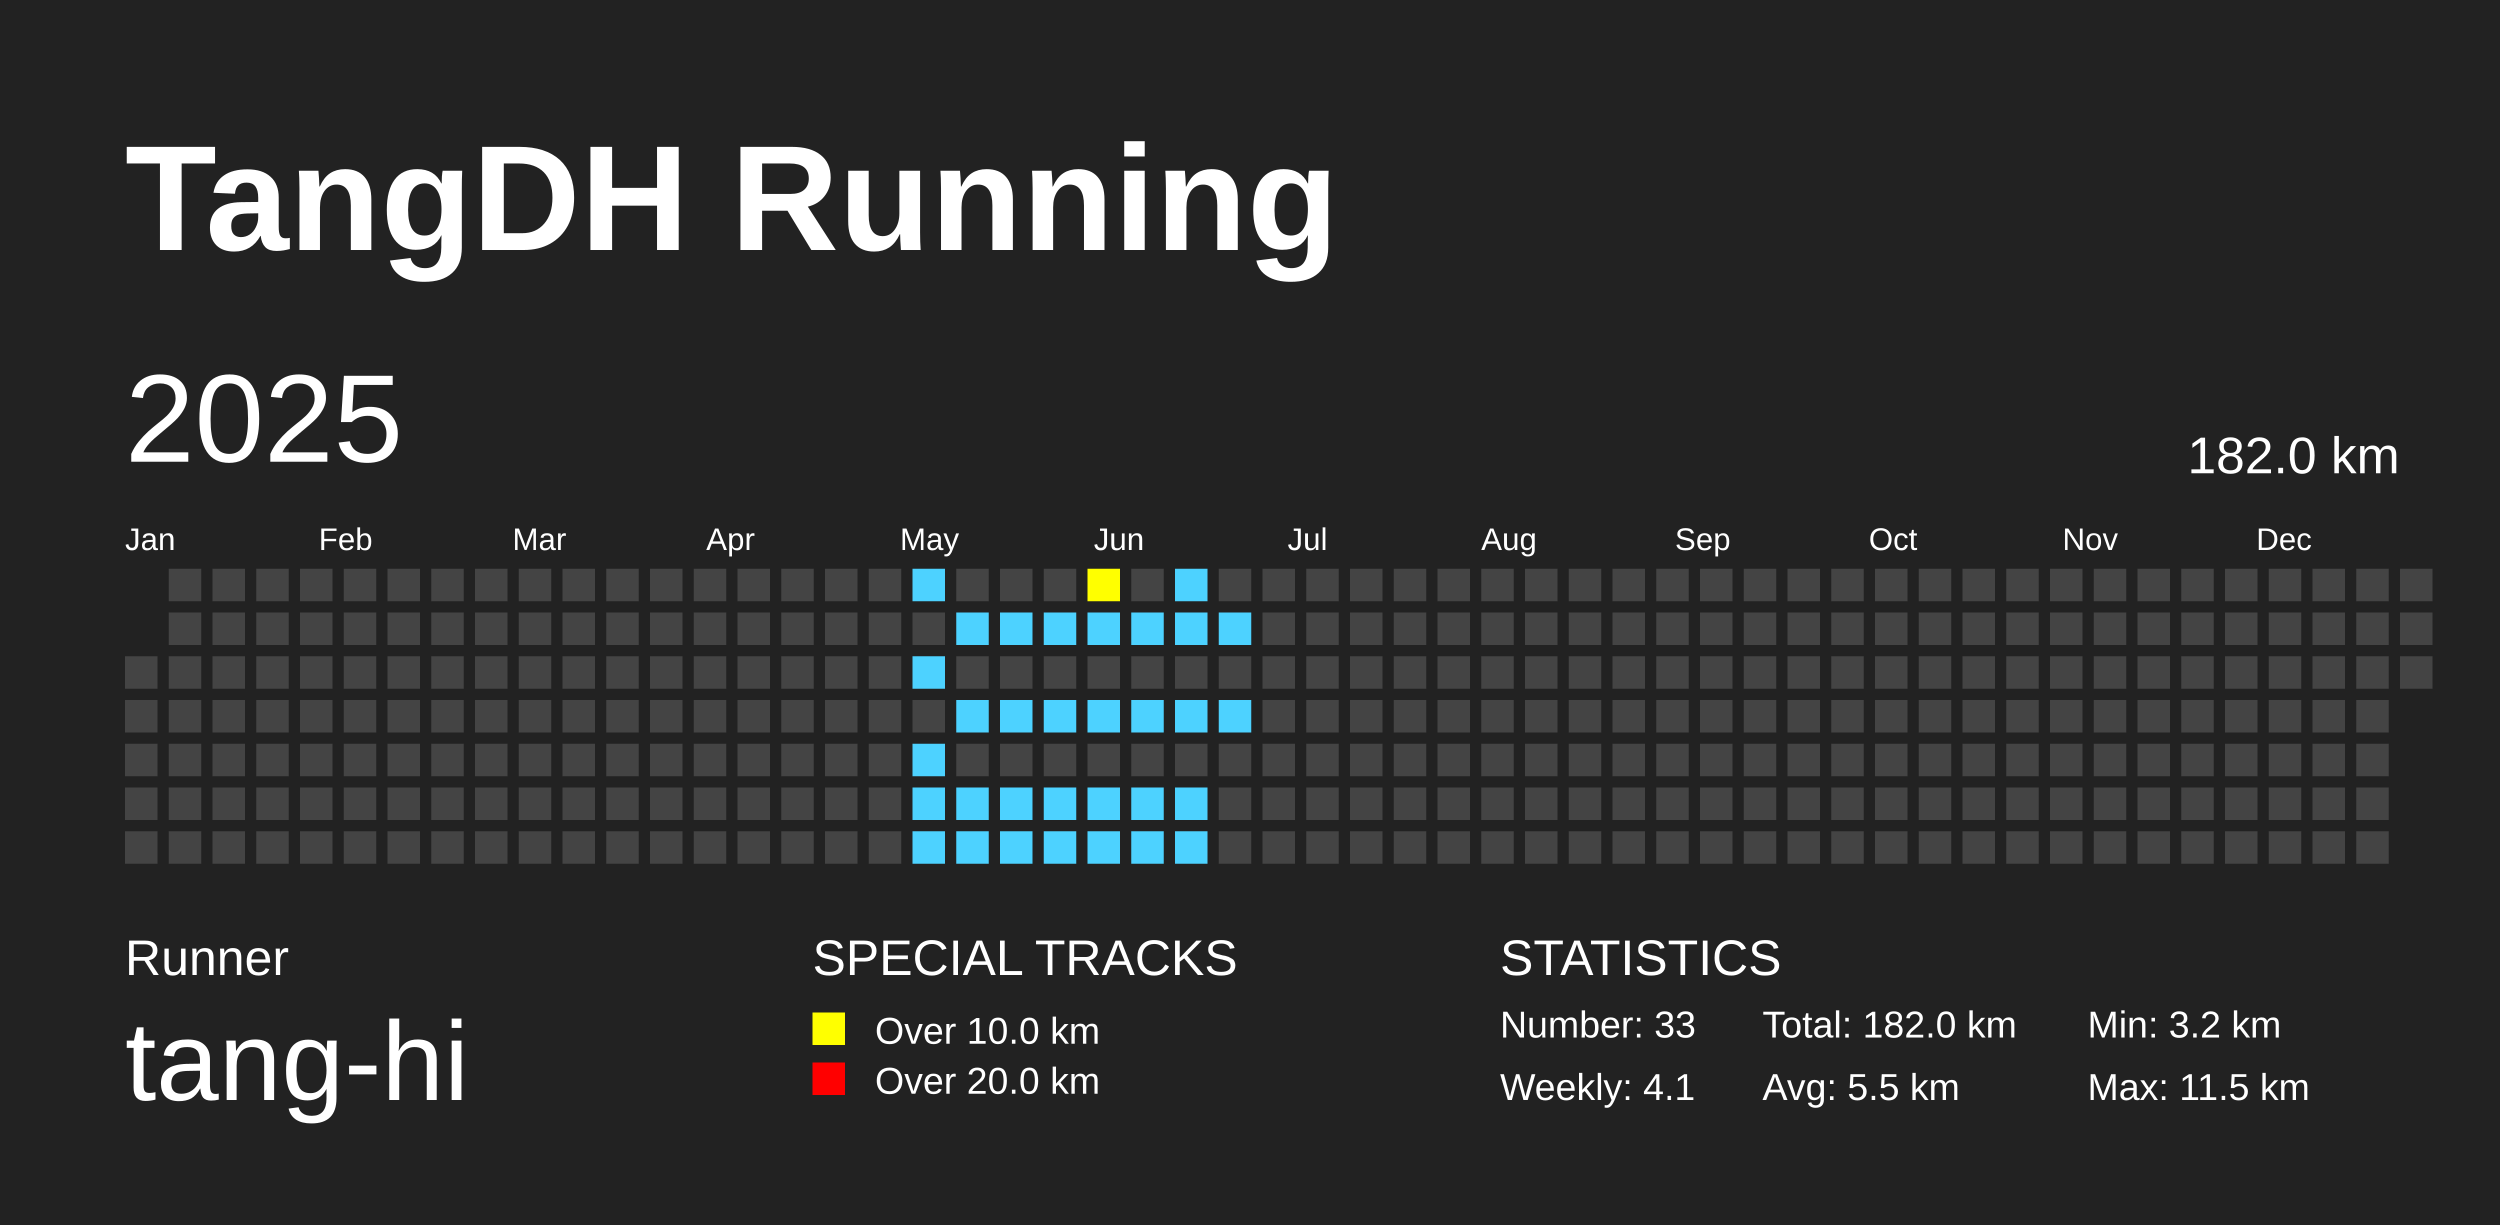
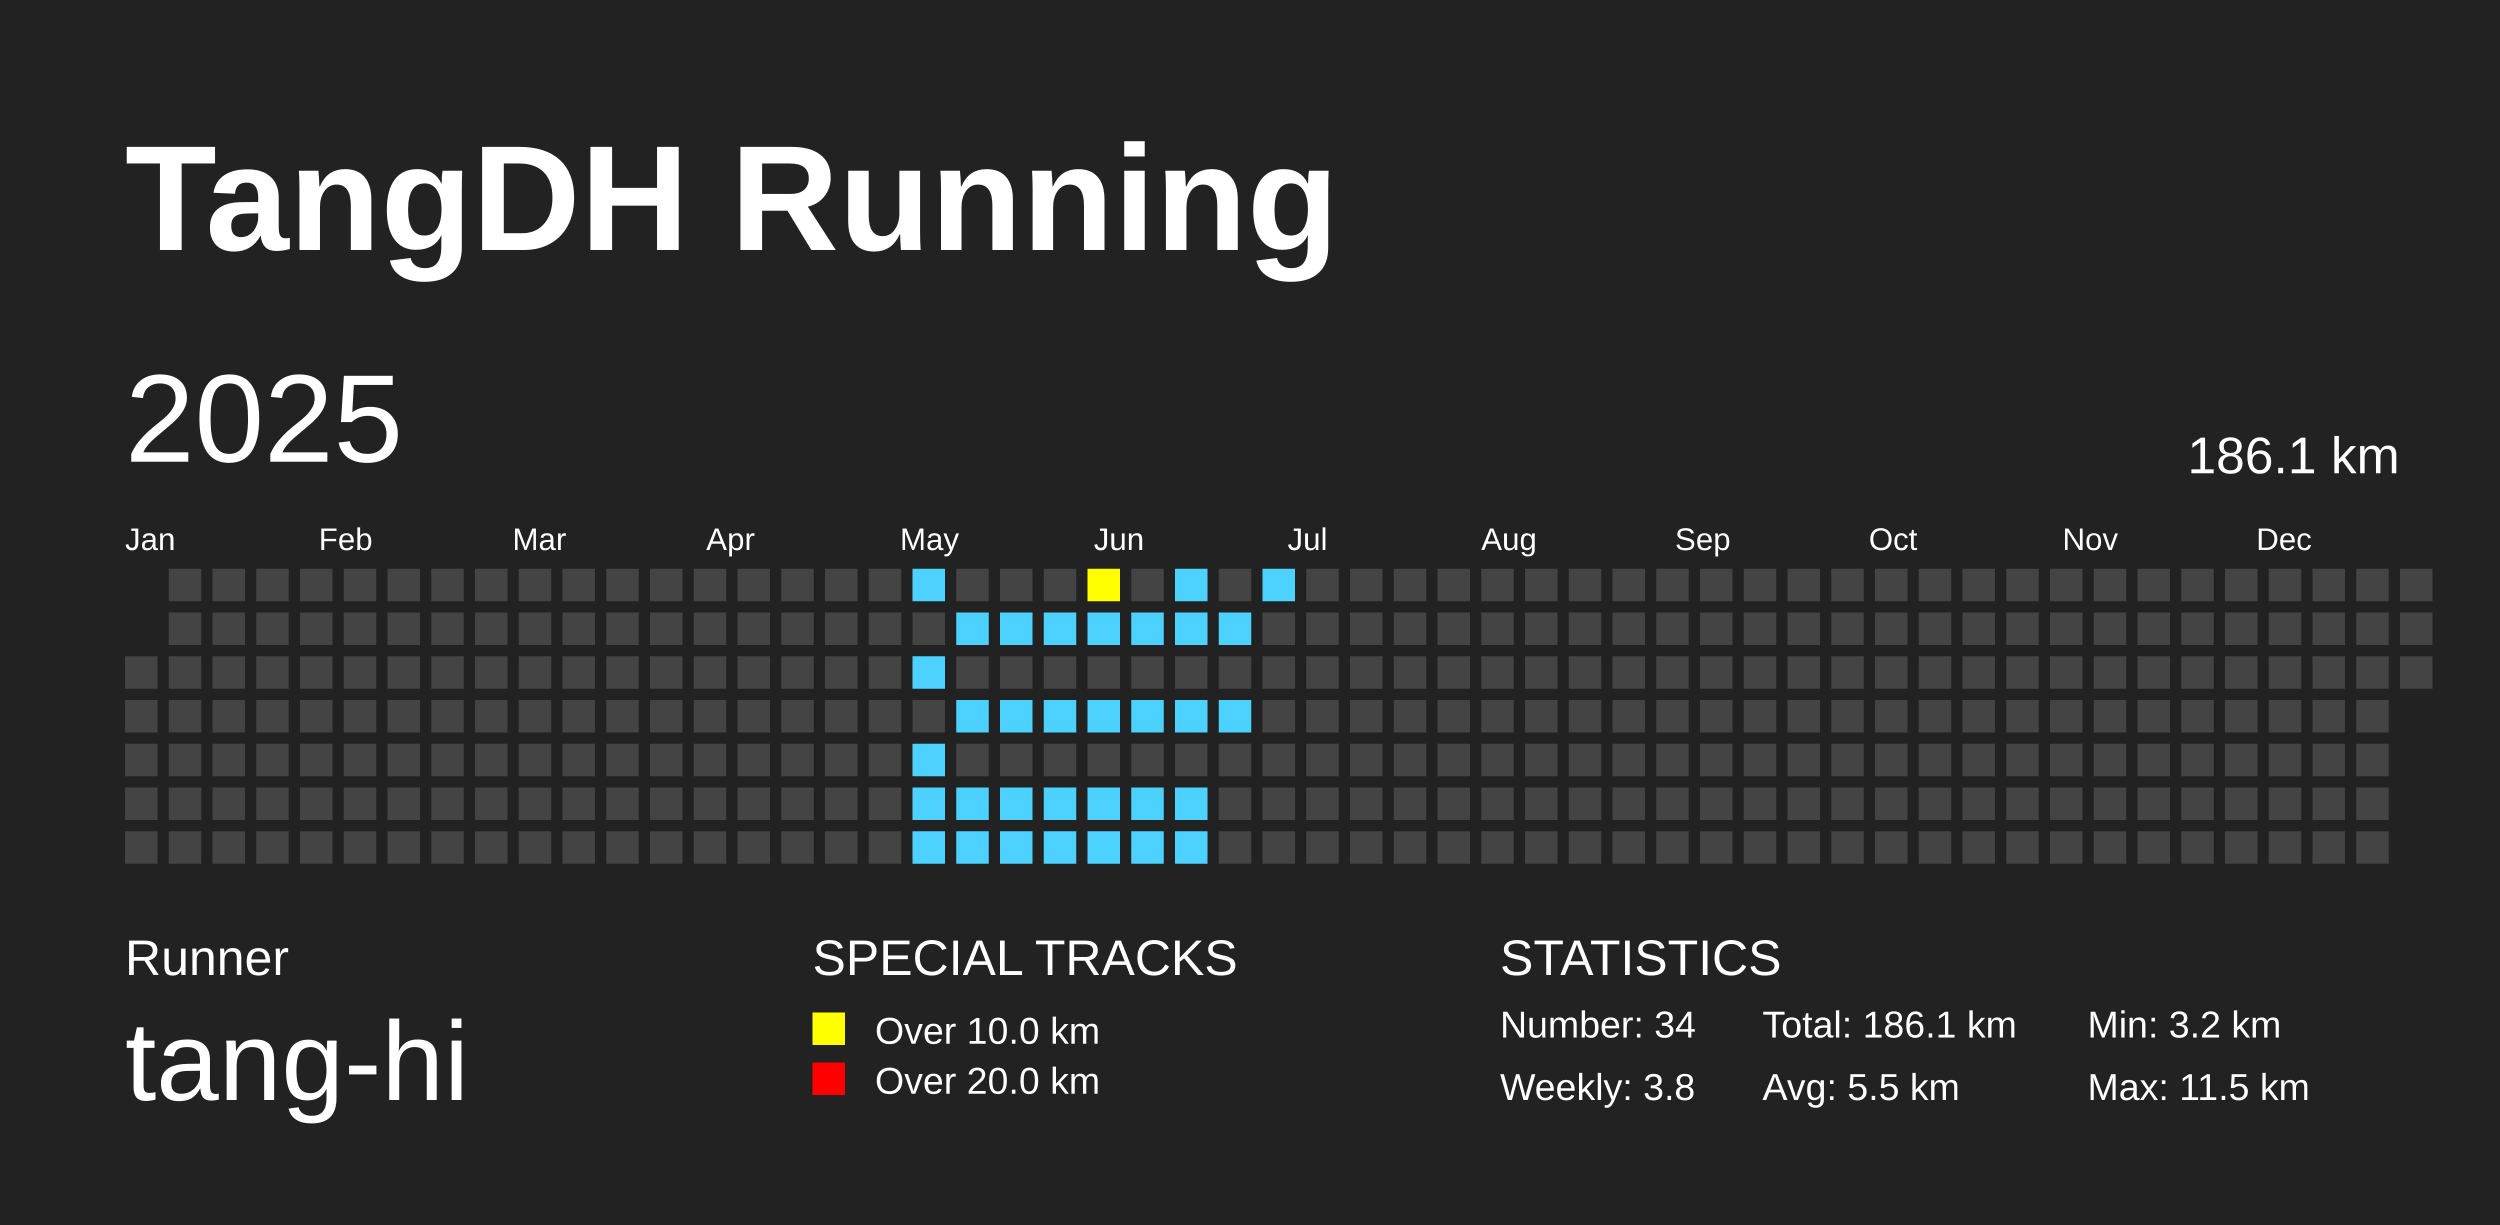
<svg xmlns="http://www.w3.org/2000/svg" baseProfile="full" height="98mm" version="1.1" viewBox="0,0,200,98" width="200mm">
  <defs />
  <rect fill="#222222" height="98" width="200" x="0" y="0" />
  <text fill="#FFFFFF" style="font-size:12px; font-family:Arial; font-weight:bold;" x="10" y="20">TangDH Running</text>
  <text fill="#FFFFFF" style="font-size:4px; font-family:Arial" x="10" y="78">Runner</text>
  <text fill="#FFFFFF" style="font-size:9px; font-family:Arial" x="10" y="88">tang-hi</text>
  <text fill="#FFFFFF" style="font-size:4px; font-family:Arial" x="65" y="78">SPECIAL TRACKS</text>
  <rect fill="yellow" height="2.6" width="2.6" x="65" y="81" />
  <text fill="#FFFFFF" style="font-size:3px; font-family:Arial" x="70" y="83.5">Over 10.0 km</text>
  <rect fill="red" height="2.6" width="2.6" x="65" y="85" />
  <text fill="#FFFFFF" style="font-size:3px; font-family:Arial" x="70" y="87.5">Over 20.0 km</text>
  <text fill="#FFFFFF" style="font-size:4px; font-family:Arial" x="120" y="78">STATISTICS</text>
-   <text fill="#FFFFFF" style="font-size:3px; font-family:Arial" x="120" y="83">Number: 33</text>
-   <text fill="#FFFFFF" style="font-size:3px; font-family:Arial" x="120" y="88">Weekly: 4.1</text>
-   <text fill="#FFFFFF" style="font-size:3px; font-family:Arial" x="141" y="83">Total: 182.0 km</text>
+   <text fill="#FFFFFF" style="font-size:3px; font-family:Arial" x="120" y="83">Number: 34</text>
+   <text fill="#FFFFFF" style="font-size:3px; font-family:Arial" x="120" y="88">Weekly: 3.8</text>
+   <text fill="#FFFFFF" style="font-size:3px; font-family:Arial" x="141" y="83">Total: 186.1 km</text>
  <text fill="#FFFFFF" style="font-size:3px; font-family:Arial" x="141" y="88">Avg: 5.5 km</text>
  <text fill="#FFFFFF" style="font-size:3px; font-family:Arial" x="167" y="83">Min: 3.2 km</text>
  <text fill="#FFFFFF" style="font-size:3px; font-family:Arial" x="167" y="88">Max: 11.5 km</text>
  <text dominant-baseline="hanging" fill="#FFFFFF" style="font-size:10.0px; font-family:Arial;" x="10" y="30">2025</text>
-   <text dominant-baseline="hanging" fill="#FFFFFF" style="font-size:4.125px; font-family:Arial;" x="175" y="35">182.0 km</text>
+   <text dominant-baseline="hanging" fill="#FFFFFF" style="font-size:4.125px; font-family:Arial;" x="175" y="35">186.1 km</text>
  <text fill="#FFFFFF" style="font-size:2.5px; font-family:Arial" x="10.0" y="44">Jan</text>
  <text fill="#FFFFFF" style="font-size:2.5px; font-family:Arial" x="25.5" y="44">Feb</text>
  <text fill="#FFFFFF" style="font-size:2.5px; font-family:Arial" x="41.0" y="44">Mar</text>
  <text fill="#FFFFFF" style="font-size:2.5px; font-family:Arial" x="56.5" y="44">Apr</text>
  <text fill="#FFFFFF" style="font-size:2.5px; font-family:Arial" x="72.0" y="44">May</text>
  <text fill="#FFFFFF" style="font-size:2.5px; font-family:Arial" x="87.5" y="44">Jun</text>
  <text fill="#FFFFFF" style="font-size:2.5px; font-family:Arial" x="103.0" y="44">Jul</text>
  <text fill="#FFFFFF" style="font-size:2.5px; font-family:Arial" x="118.5" y="44">Aug</text>
  <text fill="#FFFFFF" style="font-size:2.5px; font-family:Arial" x="134.0" y="44">Sep</text>
  <text fill="#FFFFFF" style="font-size:2.5px; font-family:Arial" x="149.5" y="44">Oct</text>
  <text fill="#FFFFFF" style="font-size:2.5px; font-family:Arial" x="165.0" y="44">Nov</text>
  <text fill="#FFFFFF" style="font-size:2.5px; font-family:Arial" x="180.5" y="44">Dec</text>
  <rect fill="#444444" height="2.6" width="2.6" x="10.0" y="52.5" />
  <rect fill="#444444" height="2.6" width="2.6" x="10.0" y="56.0" />
  <rect fill="#444444" height="2.6" width="2.6" x="10.0" y="59.5" />
  <rect fill="#444444" height="2.6" width="2.6" x="10.0" y="63.0" />
  <rect fill="#444444" height="2.6" width="2.6" x="10.0" y="66.5" />
  <rect fill="#444444" height="2.6" width="2.6" x="13.5" y="45.5" />
  <rect fill="#444444" height="2.6" width="2.6" x="13.5" y="49.0" />
  <rect fill="#444444" height="2.6" width="2.6" x="13.5" y="52.5" />
  <rect fill="#444444" height="2.6" width="2.6" x="13.5" y="56.0" />
  <rect fill="#444444" height="2.6" width="2.6" x="13.5" y="59.5" />
  <rect fill="#444444" height="2.6" width="2.6" x="13.5" y="63.0" />
  <rect fill="#444444" height="2.6" width="2.6" x="13.5" y="66.5" />
  <rect fill="#444444" height="2.6" width="2.6" x="17.0" y="45.5" />
  <rect fill="#444444" height="2.6" width="2.6" x="17.0" y="49.0" />
  <rect fill="#444444" height="2.6" width="2.6" x="17.0" y="52.5" />
  <rect fill="#444444" height="2.6" width="2.6" x="17.0" y="56.0" />
  <rect fill="#444444" height="2.6" width="2.6" x="17.0" y="59.5" />
  <rect fill="#444444" height="2.6" width="2.6" x="17.0" y="63.0" />
  <rect fill="#444444" height="2.6" width="2.6" x="17.0" y="66.5" />
  <rect fill="#444444" height="2.6" width="2.6" x="20.5" y="45.5" />
  <rect fill="#444444" height="2.6" width="2.6" x="20.5" y="49.0" />
  <rect fill="#444444" height="2.6" width="2.6" x="20.5" y="52.5" />
  <rect fill="#444444" height="2.6" width="2.6" x="20.5" y="56.0" />
  <rect fill="#444444" height="2.6" width="2.6" x="20.5" y="59.5" />
  <rect fill="#444444" height="2.6" width="2.6" x="20.5" y="63.0" />
  <rect fill="#444444" height="2.6" width="2.6" x="20.5" y="66.5" />
  <rect fill="#444444" height="2.6" width="2.6" x="24.0" y="45.5" />
  <rect fill="#444444" height="2.6" width="2.6" x="24.0" y="49.0" />
  <rect fill="#444444" height="2.6" width="2.6" x="24.0" y="52.5" />
  <rect fill="#444444" height="2.6" width="2.6" x="24.0" y="56.0" />
  <rect fill="#444444" height="2.6" width="2.6" x="24.0" y="59.5" />
  <rect fill="#444444" height="2.6" width="2.6" x="24.0" y="63.0" />
  <rect fill="#444444" height="2.6" width="2.6" x="24.0" y="66.5" />
  <rect fill="#444444" height="2.6" width="2.6" x="27.5" y="45.5" />
  <rect fill="#444444" height="2.6" width="2.6" x="27.5" y="49.0" />
  <rect fill="#444444" height="2.6" width="2.6" x="27.5" y="52.5" />
  <rect fill="#444444" height="2.6" width="2.6" x="27.5" y="56.0" />
  <rect fill="#444444" height="2.6" width="2.6" x="27.5" y="59.5" />
  <rect fill="#444444" height="2.6" width="2.6" x="27.5" y="63.0" />
  <rect fill="#444444" height="2.6" width="2.6" x="27.5" y="66.5" />
  <rect fill="#444444" height="2.6" width="2.6" x="31.0" y="45.5" />
  <rect fill="#444444" height="2.6" width="2.6" x="31.0" y="49.0" />
  <rect fill="#444444" height="2.6" width="2.6" x="31.0" y="52.5" />
  <rect fill="#444444" height="2.6" width="2.6" x="31.0" y="56.0" />
  <rect fill="#444444" height="2.6" width="2.6" x="31.0" y="59.5" />
  <rect fill="#444444" height="2.6" width="2.6" x="31.0" y="63.0" />
  <rect fill="#444444" height="2.6" width="2.6" x="31.0" y="66.5" />
  <rect fill="#444444" height="2.6" width="2.6" x="34.5" y="45.5" />
  <rect fill="#444444" height="2.6" width="2.6" x="34.5" y="49.0" />
  <rect fill="#444444" height="2.6" width="2.6" x="34.5" y="52.5" />
  <rect fill="#444444" height="2.6" width="2.6" x="34.5" y="56.0" />
  <rect fill="#444444" height="2.6" width="2.6" x="34.5" y="59.5" />
  <rect fill="#444444" height="2.6" width="2.6" x="34.5" y="63.0" />
  <rect fill="#444444" height="2.6" width="2.6" x="34.5" y="66.5" />
  <rect fill="#444444" height="2.6" width="2.6" x="38.0" y="45.5" />
  <rect fill="#444444" height="2.6" width="2.6" x="38.0" y="49.0" />
  <rect fill="#444444" height="2.6" width="2.6" x="38.0" y="52.5" />
  <rect fill="#444444" height="2.6" width="2.6" x="38.0" y="56.0" />
  <rect fill="#444444" height="2.6" width="2.6" x="38.0" y="59.5" />
  <rect fill="#444444" height="2.6" width="2.6" x="38.0" y="63.0" />
  <rect fill="#444444" height="2.6" width="2.6" x="38.0" y="66.5" />
  <rect fill="#444444" height="2.6" width="2.6" x="41.5" y="45.5" />
  <rect fill="#444444" height="2.6" width="2.6" x="41.5" y="49.0" />
  <rect fill="#444444" height="2.6" width="2.6" x="41.5" y="52.5" />
  <rect fill="#444444" height="2.6" width="2.6" x="41.5" y="56.0" />
  <rect fill="#444444" height="2.6" width="2.6" x="41.5" y="59.5" />
  <rect fill="#444444" height="2.6" width="2.6" x="41.5" y="63.0" />
  <rect fill="#444444" height="2.6" width="2.6" x="41.5" y="66.5" />
  <rect fill="#444444" height="2.6" width="2.6" x="45.0" y="45.5" />
  <rect fill="#444444" height="2.6" width="2.6" x="45.0" y="49.0" />
  <rect fill="#444444" height="2.6" width="2.6" x="45.0" y="52.5" />
  <rect fill="#444444" height="2.6" width="2.6" x="45.0" y="56.0" />
  <rect fill="#444444" height="2.6" width="2.6" x="45.0" y="59.5" />
  <rect fill="#444444" height="2.6" width="2.6" x="45.0" y="63.0" />
  <rect fill="#444444" height="2.6" width="2.6" x="45.0" y="66.5" />
  <rect fill="#444444" height="2.6" width="2.6" x="48.5" y="45.5" />
  <rect fill="#444444" height="2.6" width="2.6" x="48.5" y="49.0" />
  <rect fill="#444444" height="2.6" width="2.6" x="48.5" y="52.5" />
  <rect fill="#444444" height="2.6" width="2.6" x="48.5" y="56.0" />
  <rect fill="#444444" height="2.6" width="2.6" x="48.5" y="59.5" />
  <rect fill="#444444" height="2.6" width="2.6" x="48.5" y="63.0" />
  <rect fill="#444444" height="2.6" width="2.6" x="48.5" y="66.5" />
  <rect fill="#444444" height="2.6" width="2.6" x="52.0" y="45.5" />
  <rect fill="#444444" height="2.6" width="2.6" x="52.0" y="49.0" />
  <rect fill="#444444" height="2.6" width="2.6" x="52.0" y="52.5" />
  <rect fill="#444444" height="2.6" width="2.6" x="52.0" y="56.0" />
  <rect fill="#444444" height="2.6" width="2.6" x="52.0" y="59.5" />
  <rect fill="#444444" height="2.6" width="2.6" x="52.0" y="63.0" />
  <rect fill="#444444" height="2.6" width="2.6" x="52.0" y="66.5" />
  <rect fill="#444444" height="2.6" width="2.6" x="55.5" y="45.5" />
  <rect fill="#444444" height="2.6" width="2.6" x="55.5" y="49.0" />
  <rect fill="#444444" height="2.6" width="2.6" x="55.5" y="52.5" />
  <rect fill="#444444" height="2.6" width="2.6" x="55.5" y="56.0" />
  <rect fill="#444444" height="2.6" width="2.6" x="55.5" y="59.5" />
  <rect fill="#444444" height="2.6" width="2.6" x="55.5" y="63.0" />
  <rect fill="#444444" height="2.6" width="2.6" x="55.5" y="66.5" />
  <rect fill="#444444" height="2.6" width="2.6" x="59.0" y="45.5" />
  <rect fill="#444444" height="2.6" width="2.6" x="59.0" y="49.0" />
  <rect fill="#444444" height="2.6" width="2.6" x="59.0" y="52.5" />
  <rect fill="#444444" height="2.6" width="2.6" x="59.0" y="56.0" />
  <rect fill="#444444" height="2.6" width="2.6" x="59.0" y="59.5" />
  <rect fill="#444444" height="2.6" width="2.6" x="59.0" y="63.0" />
  <rect fill="#444444" height="2.6" width="2.6" x="59.0" y="66.5" />
  <rect fill="#444444" height="2.6" width="2.6" x="62.5" y="45.5" />
  <rect fill="#444444" height="2.6" width="2.6" x="62.5" y="49.0" />
  <rect fill="#444444" height="2.6" width="2.6" x="62.5" y="52.5" />
  <rect fill="#444444" height="2.6" width="2.6" x="62.5" y="56.0" />
  <rect fill="#444444" height="2.6" width="2.6" x="62.5" y="59.5" />
  <rect fill="#444444" height="2.6" width="2.6" x="62.5" y="63.0" />
  <rect fill="#444444" height="2.6" width="2.6" x="62.5" y="66.5" />
  <rect fill="#444444" height="2.6" width="2.6" x="66.0" y="45.5" />
  <rect fill="#444444" height="2.6" width="2.6" x="66.0" y="49.0" />
  <rect fill="#444444" height="2.6" width="2.6" x="66.0" y="52.5" />
  <rect fill="#444444" height="2.6" width="2.6" x="66.0" y="56.0" />
  <rect fill="#444444" height="2.6" width="2.6" x="66.0" y="59.5" />
  <rect fill="#444444" height="2.6" width="2.6" x="66.0" y="63.0" />
  <rect fill="#444444" height="2.6" width="2.6" x="66.0" y="66.5" />
  <rect fill="#444444" height="2.6" width="2.6" x="69.5" y="45.5" />
  <rect fill="#444444" height="2.6" width="2.6" x="69.5" y="49.0" />
  <rect fill="#444444" height="2.6" width="2.6" x="69.5" y="52.5" />
  <rect fill="#444444" height="2.6" width="2.6" x="69.5" y="56.0" />
  <rect fill="#444444" height="2.6" width="2.6" x="69.5" y="59.5" />
  <rect fill="#444444" height="2.6" width="2.6" x="69.5" y="63.0" />
  <rect fill="#444444" height="2.6" width="2.6" x="69.5" y="66.5" />
  <rect fill="#4DD2FF" height="2.6" width="2.6" x="73.0" y="45.5" />
  <rect fill="#444444" height="2.6" width="2.6" x="73.0" y="49.0" />
  <rect fill="#4DD2FF" height="2.6" width="2.6" x="73.0" y="52.5" />
  <rect fill="#444444" height="2.6" width="2.6" x="73.0" y="56.0" />
  <rect fill="#4DD2FF" height="2.6" width="2.6" x="73.0" y="59.5" />
  <rect fill="#4DD2FF" height="2.6" width="2.6" x="73.0" y="63.0" />
  <rect fill="#4DD2FF" height="2.6" width="2.6" x="73.0" y="66.5" />
  <rect fill="#444444" height="2.6" width="2.6" x="76.5" y="45.5" />
  <rect fill="#4DD2FF" height="2.6" width="2.6" x="76.5" y="49.0" />
  <rect fill="#444444" height="2.6" width="2.6" x="76.5" y="52.5" />
  <rect fill="#4DD2FF" height="2.6" width="2.6" x="76.5" y="56.0" />
  <rect fill="#444444" height="2.6" width="2.6" x="76.5" y="59.5" />
  <rect fill="#4DD2FF" height="2.6" width="2.6" x="76.5" y="63.0" />
  <rect fill="#4DD2FF" height="2.6" width="2.6" x="76.5" y="66.5" />
  <rect fill="#444444" height="2.6" width="2.6" x="80.0" y="45.5" />
  <rect fill="#4DD2FF" height="2.6" width="2.6" x="80.0" y="49.0" />
  <rect fill="#444444" height="2.6" width="2.6" x="80.0" y="52.5" />
  <rect fill="#4DD2FF" height="2.6" width="2.6" x="80.0" y="56.0" />
  <rect fill="#444444" height="2.6" width="2.6" x="80.0" y="59.5" />
  <rect fill="#4DD2FF" height="2.6" width="2.6" x="80.0" y="63.0" />
  <rect fill="#4DD2FF" height="2.6" width="2.6" x="80.0" y="66.5" />
  <rect fill="#444444" height="2.6" width="2.6" x="83.5" y="45.5" />
  <rect fill="#4DD2FF" height="2.6" width="2.6" x="83.5" y="49.0" />
  <rect fill="#444444" height="2.6" width="2.6" x="83.5" y="52.5" />
  <rect fill="#4DD2FF" height="2.6" width="2.6" x="83.5" y="56.0" />
  <rect fill="#444444" height="2.6" width="2.6" x="83.5" y="59.5" />
  <rect fill="#4DD2FF" height="2.6" width="2.6" x="83.5" y="63.0" />
  <rect fill="#4DD2FF" height="2.6" width="2.6" x="83.5" y="66.5" />
  <rect fill="yellow" height="2.6" width="2.6" x="87.0" y="45.5" />
  <rect fill="#4DD2FF" height="2.6" width="2.6" x="87.0" y="49.0" />
  <rect fill="#444444" height="2.6" width="2.6" x="87.0" y="52.5" />
  <rect fill="#4DD2FF" height="2.6" width="2.6" x="87.0" y="56.0" />
  <rect fill="#444444" height="2.6" width="2.6" x="87.0" y="59.5" />
  <rect fill="#4DD2FF" height="2.6" width="2.6" x="87.0" y="63.0" />
  <rect fill="#4DD2FF" height="2.6" width="2.6" x="87.0" y="66.5" />
  <rect fill="#444444" height="2.6" width="2.6" x="90.5" y="45.5" />
  <rect fill="#4DD2FF" height="2.6" width="2.6" x="90.5" y="49.0" />
  <rect fill="#444444" height="2.6" width="2.6" x="90.5" y="52.5" />
  <rect fill="#4DD2FF" height="2.6" width="2.6" x="90.5" y="56.0" />
  <rect fill="#444444" height="2.6" width="2.6" x="90.5" y="59.5" />
  <rect fill="#4DD2FF" height="2.6" width="2.6" x="90.5" y="63.0" />
  <rect fill="#4DD2FF" height="2.6" width="2.6" x="90.5" y="66.5" />
  <rect fill="#4DD2FF" height="2.6" width="2.6" x="94.0" y="45.5" />
  <rect fill="#4DD2FF" height="2.6" width="2.6" x="94.0" y="49.0" />
  <rect fill="#444444" height="2.6" width="2.6" x="94.0" y="52.5" />
  <rect fill="#4DD2FF" height="2.6" width="2.6" x="94.0" y="56.0" />
  <rect fill="#444444" height="2.6" width="2.6" x="94.0" y="59.5" />
  <rect fill="#4DD2FF" height="2.6" width="2.6" x="94.0" y="63.0" />
  <rect fill="#4DD2FF" height="2.6" width="2.6" x="94.0" y="66.5" />
  <rect fill="#444444" height="2.6" width="2.6" x="97.5" y="45.5" />
  <rect fill="#4DD2FF" height="2.6" width="2.6" x="97.5" y="49.0" />
  <rect fill="#444444" height="2.6" width="2.6" x="97.5" y="52.5" />
  <rect fill="#4DD2FF" height="2.6" width="2.6" x="97.5" y="56.0" />
  <rect fill="#444444" height="2.6" width="2.6" x="97.5" y="59.5" />
  <rect fill="#444444" height="2.6" width="2.6" x="97.5" y="63.0" />
  <rect fill="#444444" height="2.6" width="2.6" x="97.5" y="66.5" />
-   <rect fill="#444444" height="2.6" width="2.6" x="101.0" y="45.5" />
+   <rect fill="#4DD2FF" height="2.6" width="2.6" x="101.0" y="45.5" />
  <rect fill="#444444" height="2.6" width="2.6" x="101.0" y="49.0" />
  <rect fill="#444444" height="2.6" width="2.6" x="101.0" y="52.5" />
  <rect fill="#444444" height="2.6" width="2.6" x="101.0" y="56.0" />
  <rect fill="#444444" height="2.6" width="2.6" x="101.0" y="59.5" />
  <rect fill="#444444" height="2.6" width="2.6" x="101.0" y="63.0" />
  <rect fill="#444444" height="2.6" width="2.6" x="101.0" y="66.5" />
  <rect fill="#444444" height="2.6" width="2.6" x="104.5" y="45.5" />
  <rect fill="#444444" height="2.6" width="2.6" x="104.5" y="49.0" />
  <rect fill="#444444" height="2.6" width="2.6" x="104.5" y="52.5" />
  <rect fill="#444444" height="2.6" width="2.6" x="104.5" y="56.0" />
  <rect fill="#444444" height="2.6" width="2.6" x="104.5" y="59.5" />
  <rect fill="#444444" height="2.6" width="2.6" x="104.5" y="63.0" />
  <rect fill="#444444" height="2.6" width="2.6" x="104.5" y="66.5" />
  <rect fill="#444444" height="2.6" width="2.6" x="108.0" y="45.5" />
  <rect fill="#444444" height="2.6" width="2.6" x="108.0" y="49.0" />
  <rect fill="#444444" height="2.6" width="2.6" x="108.0" y="52.5" />
  <rect fill="#444444" height="2.6" width="2.6" x="108.0" y="56.0" />
  <rect fill="#444444" height="2.6" width="2.6" x="108.0" y="59.5" />
  <rect fill="#444444" height="2.6" width="2.6" x="108.0" y="63.0" />
  <rect fill="#444444" height="2.6" width="2.6" x="108.0" y="66.5" />
  <rect fill="#444444" height="2.6" width="2.6" x="111.5" y="45.5" />
  <rect fill="#444444" height="2.6" width="2.6" x="111.5" y="49.0" />
  <rect fill="#444444" height="2.6" width="2.6" x="111.5" y="52.5" />
  <rect fill="#444444" height="2.6" width="2.6" x="111.5" y="56.0" />
  <rect fill="#444444" height="2.6" width="2.6" x="111.5" y="59.5" />
  <rect fill="#444444" height="2.6" width="2.6" x="111.5" y="63.0" />
  <rect fill="#444444" height="2.6" width="2.6" x="111.5" y="66.5" />
  <rect fill="#444444" height="2.6" width="2.6" x="115.0" y="45.5" />
  <rect fill="#444444" height="2.6" width="2.6" x="115.0" y="49.0" />
  <rect fill="#444444" height="2.6" width="2.6" x="115.0" y="52.5" />
  <rect fill="#444444" height="2.6" width="2.6" x="115.0" y="56.0" />
  <rect fill="#444444" height="2.6" width="2.6" x="115.0" y="59.5" />
  <rect fill="#444444" height="2.6" width="2.6" x="115.0" y="63.0" />
  <rect fill="#444444" height="2.6" width="2.6" x="115.0" y="66.5" />
  <rect fill="#444444" height="2.6" width="2.6" x="118.5" y="45.5" />
  <rect fill="#444444" height="2.6" width="2.6" x="118.5" y="49.0" />
  <rect fill="#444444" height="2.6" width="2.6" x="118.5" y="52.5" />
  <rect fill="#444444" height="2.6" width="2.6" x="118.5" y="56.0" />
  <rect fill="#444444" height="2.6" width="2.6" x="118.5" y="59.5" />
  <rect fill="#444444" height="2.6" width="2.6" x="118.5" y="63.0" />
  <rect fill="#444444" height="2.6" width="2.6" x="118.5" y="66.5" />
  <rect fill="#444444" height="2.6" width="2.6" x="122.0" y="45.5" />
  <rect fill="#444444" height="2.6" width="2.6" x="122.0" y="49.0" />
  <rect fill="#444444" height="2.6" width="2.6" x="122.0" y="52.5" />
  <rect fill="#444444" height="2.6" width="2.6" x="122.0" y="56.0" />
  <rect fill="#444444" height="2.6" width="2.6" x="122.0" y="59.5" />
  <rect fill="#444444" height="2.6" width="2.6" x="122.0" y="63.0" />
  <rect fill="#444444" height="2.6" width="2.6" x="122.0" y="66.5" />
  <rect fill="#444444" height="2.6" width="2.6" x="125.5" y="45.5" />
  <rect fill="#444444" height="2.6" width="2.6" x="125.5" y="49.0" />
  <rect fill="#444444" height="2.6" width="2.6" x="125.5" y="52.5" />
  <rect fill="#444444" height="2.6" width="2.6" x="125.5" y="56.0" />
  <rect fill="#444444" height="2.6" width="2.6" x="125.5" y="59.5" />
  <rect fill="#444444" height="2.6" width="2.6" x="125.5" y="63.0" />
  <rect fill="#444444" height="2.6" width="2.6" x="125.5" y="66.5" />
  <rect fill="#444444" height="2.6" width="2.6" x="129.0" y="45.5" />
  <rect fill="#444444" height="2.6" width="2.6" x="129.0" y="49.0" />
  <rect fill="#444444" height="2.6" width="2.6" x="129.0" y="52.5" />
  <rect fill="#444444" height="2.6" width="2.6" x="129.0" y="56.0" />
  <rect fill="#444444" height="2.6" width="2.6" x="129.0" y="59.5" />
  <rect fill="#444444" height="2.6" width="2.6" x="129.0" y="63.0" />
  <rect fill="#444444" height="2.6" width="2.6" x="129.0" y="66.5" />
  <rect fill="#444444" height="2.6" width="2.6" x="132.5" y="45.5" />
  <rect fill="#444444" height="2.6" width="2.6" x="132.5" y="49.0" />
  <rect fill="#444444" height="2.6" width="2.6" x="132.5" y="52.5" />
  <rect fill="#444444" height="2.6" width="2.6" x="132.5" y="56.0" />
  <rect fill="#444444" height="2.6" width="2.6" x="132.5" y="59.5" />
  <rect fill="#444444" height="2.6" width="2.6" x="132.5" y="63.0" />
  <rect fill="#444444" height="2.6" width="2.6" x="132.5" y="66.5" />
  <rect fill="#444444" height="2.6" width="2.6" x="136.0" y="45.5" />
  <rect fill="#444444" height="2.6" width="2.6" x="136.0" y="49.0" />
  <rect fill="#444444" height="2.6" width="2.6" x="136.0" y="52.5" />
  <rect fill="#444444" height="2.6" width="2.6" x="136.0" y="56.0" />
  <rect fill="#444444" height="2.6" width="2.6" x="136.0" y="59.5" />
  <rect fill="#444444" height="2.6" width="2.6" x="136.0" y="63.0" />
  <rect fill="#444444" height="2.6" width="2.6" x="136.0" y="66.5" />
  <rect fill="#444444" height="2.6" width="2.6" x="139.5" y="45.5" />
  <rect fill="#444444" height="2.6" width="2.6" x="139.5" y="49.0" />
  <rect fill="#444444" height="2.6" width="2.6" x="139.5" y="52.5" />
  <rect fill="#444444" height="2.6" width="2.6" x="139.5" y="56.0" />
  <rect fill="#444444" height="2.6" width="2.6" x="139.5" y="59.5" />
  <rect fill="#444444" height="2.6" width="2.6" x="139.5" y="63.0" />
  <rect fill="#444444" height="2.6" width="2.6" x="139.5" y="66.5" />
  <rect fill="#444444" height="2.6" width="2.6" x="143.0" y="45.5" />
  <rect fill="#444444" height="2.6" width="2.6" x="143.0" y="49.0" />
  <rect fill="#444444" height="2.6" width="2.6" x="143.0" y="52.5" />
  <rect fill="#444444" height="2.6" width="2.6" x="143.0" y="56.0" />
  <rect fill="#444444" height="2.6" width="2.6" x="143.0" y="59.5" />
  <rect fill="#444444" height="2.6" width="2.6" x="143.0" y="63.0" />
  <rect fill="#444444" height="2.6" width="2.6" x="143.0" y="66.5" />
  <rect fill="#444444" height="2.6" width="2.6" x="146.5" y="45.5" />
  <rect fill="#444444" height="2.6" width="2.6" x="146.5" y="49.0" />
  <rect fill="#444444" height="2.6" width="2.6" x="146.5" y="52.5" />
  <rect fill="#444444" height="2.6" width="2.6" x="146.5" y="56.0" />
  <rect fill="#444444" height="2.6" width="2.6" x="146.5" y="59.5" />
  <rect fill="#444444" height="2.6" width="2.6" x="146.5" y="63.0" />
  <rect fill="#444444" height="2.6" width="2.6" x="146.5" y="66.5" />
  <rect fill="#444444" height="2.6" width="2.6" x="150.0" y="45.5" />
  <rect fill="#444444" height="2.6" width="2.6" x="150.0" y="49.0" />
  <rect fill="#444444" height="2.6" width="2.6" x="150.0" y="52.5" />
  <rect fill="#444444" height="2.6" width="2.6" x="150.0" y="56.0" />
  <rect fill="#444444" height="2.6" width="2.6" x="150.0" y="59.5" />
  <rect fill="#444444" height="2.6" width="2.6" x="150.0" y="63.0" />
  <rect fill="#444444" height="2.6" width="2.6" x="150.0" y="66.5" />
  <rect fill="#444444" height="2.6" width="2.6" x="153.5" y="45.5" />
  <rect fill="#444444" height="2.6" width="2.6" x="153.5" y="49.0" />
  <rect fill="#444444" height="2.6" width="2.6" x="153.5" y="52.5" />
  <rect fill="#444444" height="2.6" width="2.6" x="153.5" y="56.0" />
  <rect fill="#444444" height="2.6" width="2.6" x="153.5" y="59.5" />
  <rect fill="#444444" height="2.6" width="2.6" x="153.5" y="63.0" />
  <rect fill="#444444" height="2.6" width="2.6" x="153.5" y="66.5" />
  <rect fill="#444444" height="2.6" width="2.6" x="157.0" y="45.5" />
  <rect fill="#444444" height="2.6" width="2.6" x="157.0" y="49.0" />
  <rect fill="#444444" height="2.6" width="2.6" x="157.0" y="52.5" />
  <rect fill="#444444" height="2.6" width="2.6" x="157.0" y="56.0" />
  <rect fill="#444444" height="2.6" width="2.6" x="157.0" y="59.5" />
  <rect fill="#444444" height="2.6" width="2.6" x="157.0" y="63.0" />
  <rect fill="#444444" height="2.6" width="2.6" x="157.0" y="66.5" />
  <rect fill="#444444" height="2.6" width="2.6" x="160.5" y="45.5" />
  <rect fill="#444444" height="2.6" width="2.6" x="160.5" y="49.0" />
  <rect fill="#444444" height="2.6" width="2.6" x="160.5" y="52.5" />
  <rect fill="#444444" height="2.6" width="2.6" x="160.5" y="56.0" />
  <rect fill="#444444" height="2.6" width="2.6" x="160.5" y="59.5" />
  <rect fill="#444444" height="2.6" width="2.6" x="160.5" y="63.0" />
  <rect fill="#444444" height="2.6" width="2.6" x="160.5" y="66.5" />
  <rect fill="#444444" height="2.6" width="2.6" x="164.0" y="45.5" />
  <rect fill="#444444" height="2.6" width="2.6" x="164.0" y="49.0" />
  <rect fill="#444444" height="2.6" width="2.6" x="164.0" y="52.5" />
  <rect fill="#444444" height="2.6" width="2.6" x="164.0" y="56.0" />
  <rect fill="#444444" height="2.6" width="2.6" x="164.0" y="59.5" />
  <rect fill="#444444" height="2.6" width="2.6" x="164.0" y="63.0" />
  <rect fill="#444444" height="2.6" width="2.6" x="164.0" y="66.5" />
  <rect fill="#444444" height="2.6" width="2.6" x="167.5" y="45.5" />
  <rect fill="#444444" height="2.6" width="2.6" x="167.5" y="49.0" />
  <rect fill="#444444" height="2.6" width="2.6" x="167.5" y="52.5" />
  <rect fill="#444444" height="2.6" width="2.6" x="167.5" y="56.0" />
  <rect fill="#444444" height="2.6" width="2.6" x="167.5" y="59.5" />
  <rect fill="#444444" height="2.6" width="2.6" x="167.5" y="63.0" />
  <rect fill="#444444" height="2.6" width="2.6" x="167.5" y="66.5" />
  <rect fill="#444444" height="2.6" width="2.6" x="171.0" y="45.5" />
  <rect fill="#444444" height="2.6" width="2.6" x="171.0" y="49.0" />
  <rect fill="#444444" height="2.6" width="2.6" x="171.0" y="52.5" />
  <rect fill="#444444" height="2.6" width="2.6" x="171.0" y="56.0" />
  <rect fill="#444444" height="2.6" width="2.6" x="171.0" y="59.5" />
  <rect fill="#444444" height="2.6" width="2.6" x="171.0" y="63.0" />
  <rect fill="#444444" height="2.6" width="2.6" x="171.0" y="66.5" />
  <rect fill="#444444" height="2.6" width="2.6" x="174.5" y="45.5" />
  <rect fill="#444444" height="2.6" width="2.6" x="174.5" y="49.0" />
  <rect fill="#444444" height="2.6" width="2.6" x="174.5" y="52.5" />
  <rect fill="#444444" height="2.6" width="2.6" x="174.5" y="56.0" />
  <rect fill="#444444" height="2.6" width="2.6" x="174.5" y="59.5" />
  <rect fill="#444444" height="2.6" width="2.6" x="174.5" y="63.0" />
  <rect fill="#444444" height="2.6" width="2.6" x="174.5" y="66.5" />
  <rect fill="#444444" height="2.6" width="2.6" x="178.0" y="45.5" />
  <rect fill="#444444" height="2.6" width="2.6" x="178.0" y="49.0" />
  <rect fill="#444444" height="2.6" width="2.6" x="178.0" y="52.5" />
  <rect fill="#444444" height="2.6" width="2.6" x="178.0" y="56.0" />
  <rect fill="#444444" height="2.6" width="2.6" x="178.0" y="59.5" />
  <rect fill="#444444" height="2.6" width="2.6" x="178.0" y="63.0" />
  <rect fill="#444444" height="2.6" width="2.6" x="178.0" y="66.5" />
  <rect fill="#444444" height="2.6" width="2.6" x="181.5" y="45.5" />
  <rect fill="#444444" height="2.6" width="2.6" x="181.5" y="49.0" />
  <rect fill="#444444" height="2.6" width="2.6" x="181.5" y="52.5" />
  <rect fill="#444444" height="2.6" width="2.6" x="181.5" y="56.0" />
  <rect fill="#444444" height="2.6" width="2.6" x="181.5" y="59.5" />
  <rect fill="#444444" height="2.6" width="2.6" x="181.5" y="63.0" />
  <rect fill="#444444" height="2.6" width="2.6" x="181.5" y="66.5" />
  <rect fill="#444444" height="2.6" width="2.6" x="185.0" y="45.5" />
  <rect fill="#444444" height="2.6" width="2.6" x="185.0" y="49.0" />
  <rect fill="#444444" height="2.6" width="2.6" x="185.0" y="52.5" />
  <rect fill="#444444" height="2.6" width="2.6" x="185.0" y="56.0" />
  <rect fill="#444444" height="2.6" width="2.6" x="185.0" y="59.5" />
  <rect fill="#444444" height="2.6" width="2.6" x="185.0" y="63.0" />
  <rect fill="#444444" height="2.6" width="2.6" x="185.0" y="66.5" />
  <rect fill="#444444" height="2.6" width="2.6" x="188.5" y="45.5" />
  <rect fill="#444444" height="2.6" width="2.6" x="188.5" y="49.0" />
  <rect fill="#444444" height="2.6" width="2.6" x="188.5" y="52.5" />
  <rect fill="#444444" height="2.6" width="2.6" x="188.5" y="56.0" />
  <rect fill="#444444" height="2.6" width="2.6" x="188.5" y="59.5" />
  <rect fill="#444444" height="2.6" width="2.6" x="188.5" y="63.0" />
  <rect fill="#444444" height="2.6" width="2.6" x="188.5" y="66.5" />
  <rect fill="#444444" height="2.6" width="2.6" x="192.0" y="45.5" />
  <rect fill="#444444" height="2.6" width="2.6" x="192.0" y="49.0" />
  <rect fill="#444444" height="2.6" width="2.6" x="192.0" y="52.5" />
</svg>
